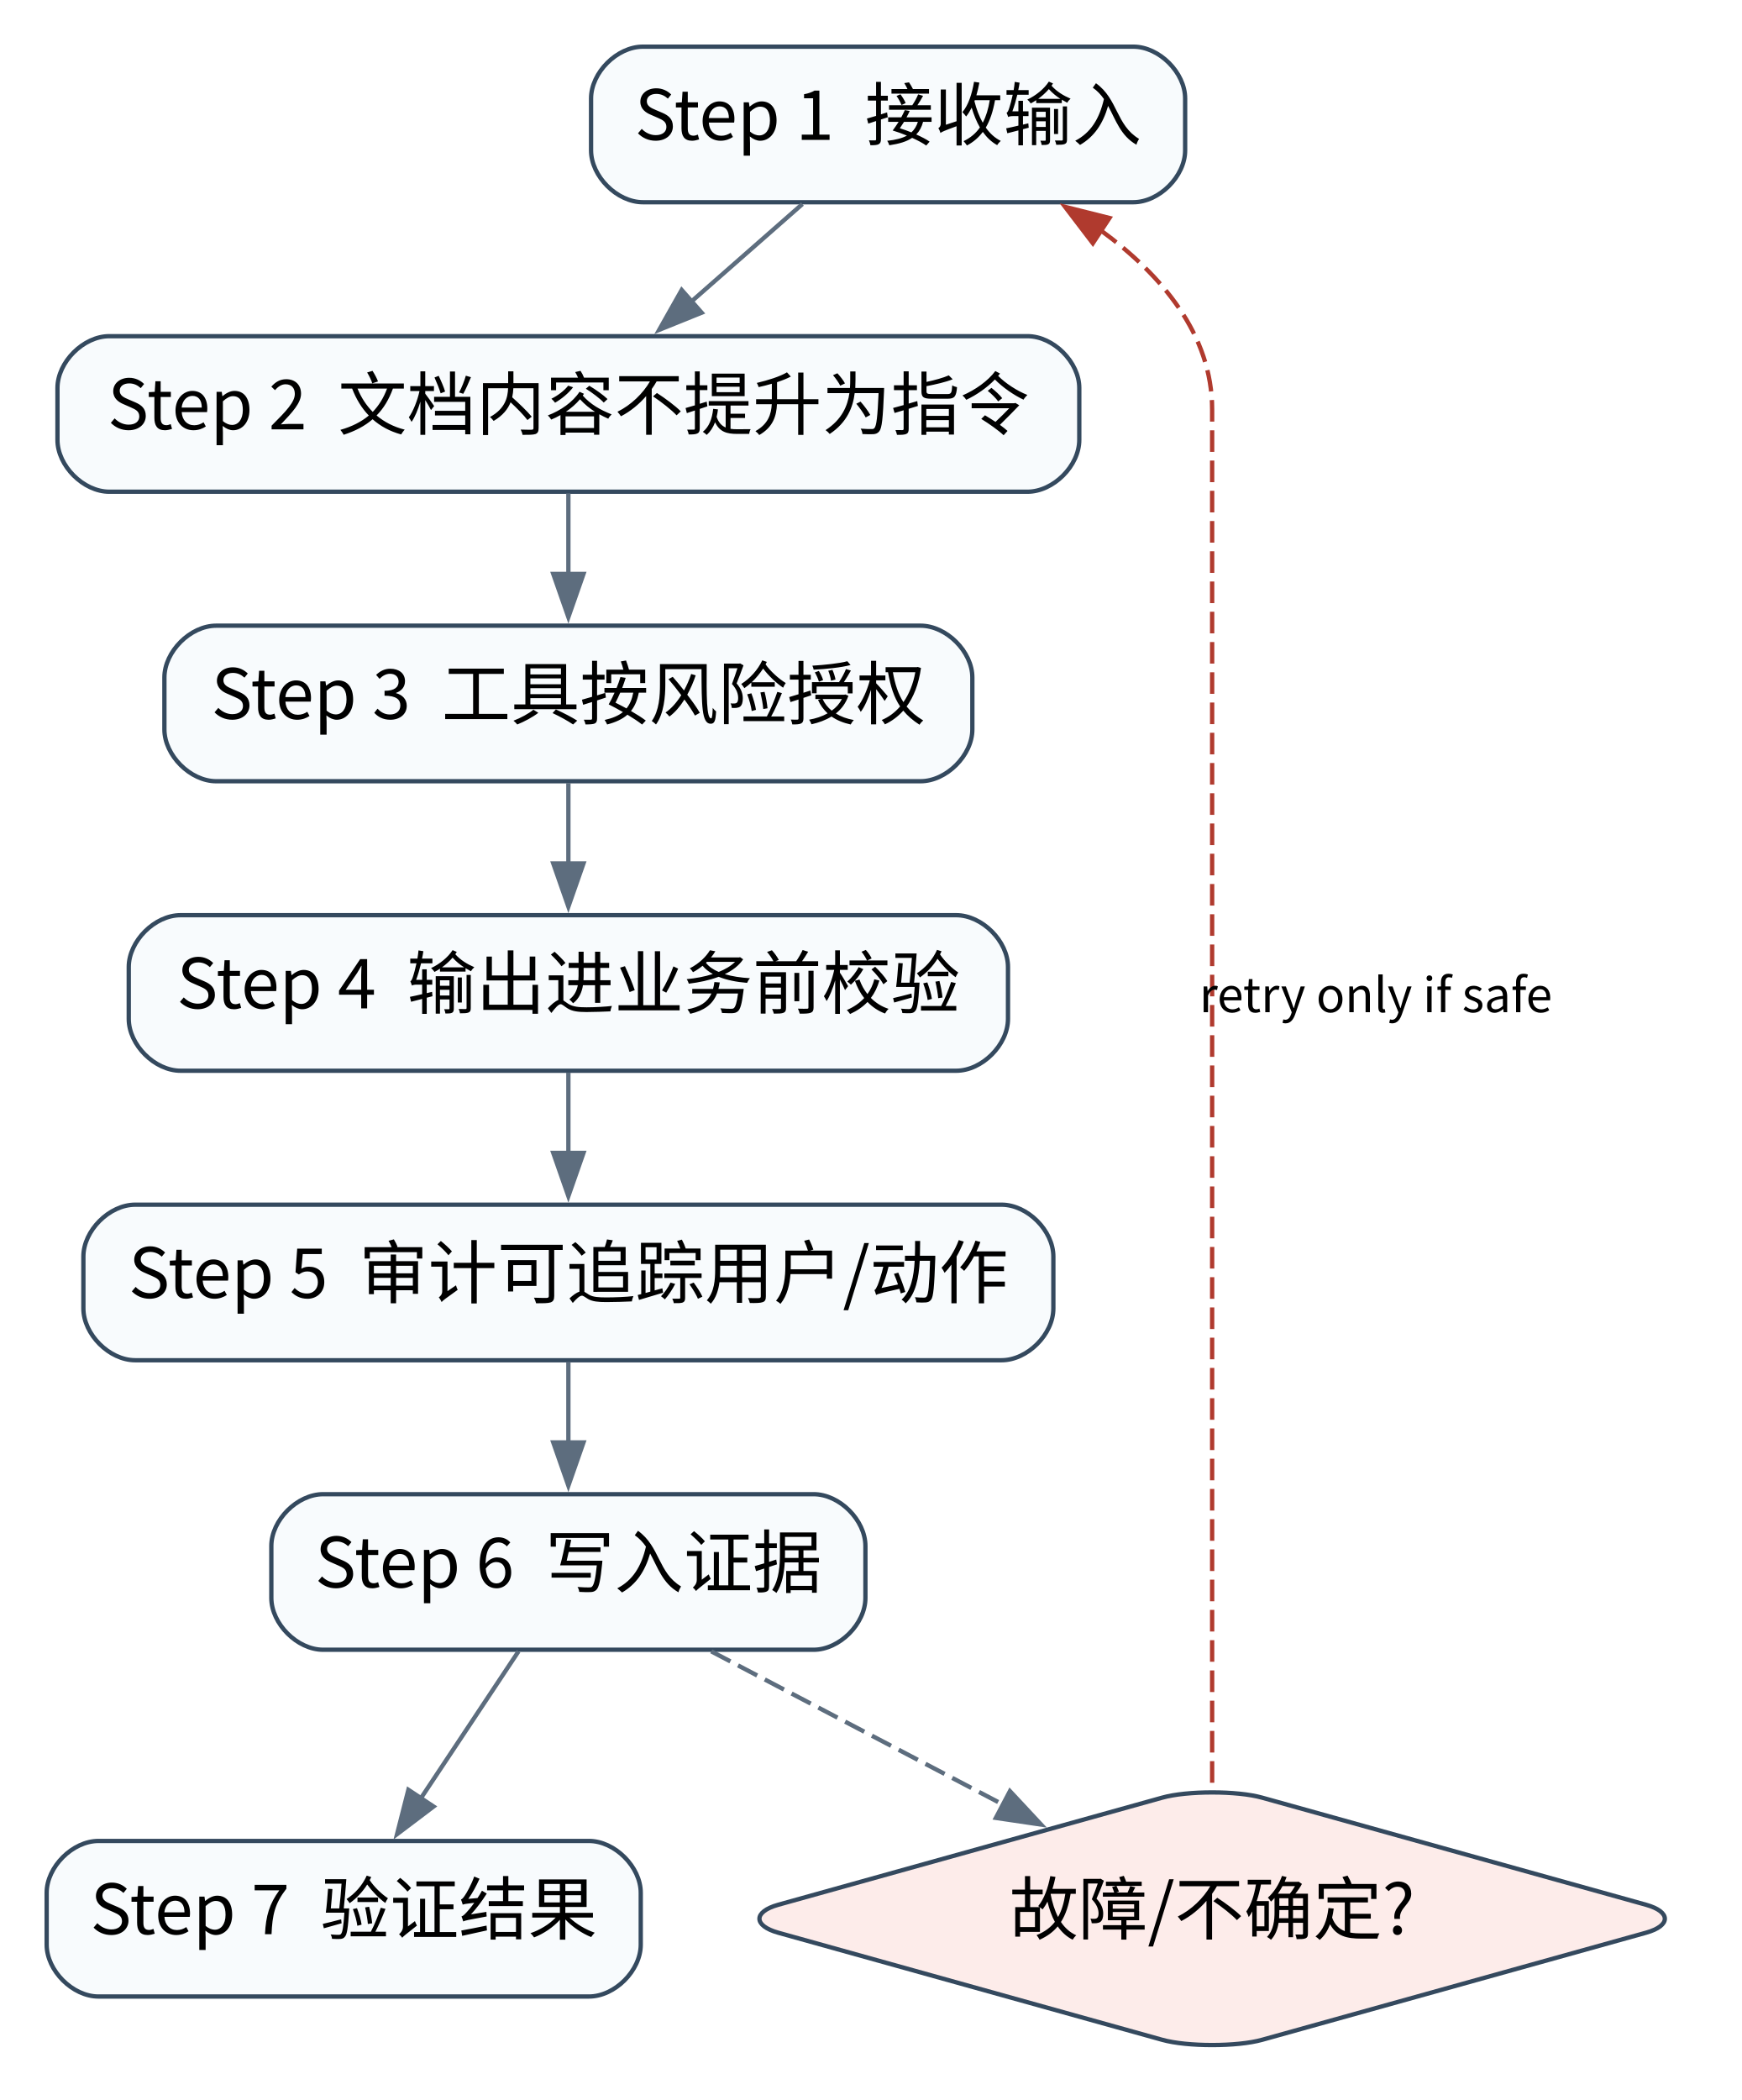
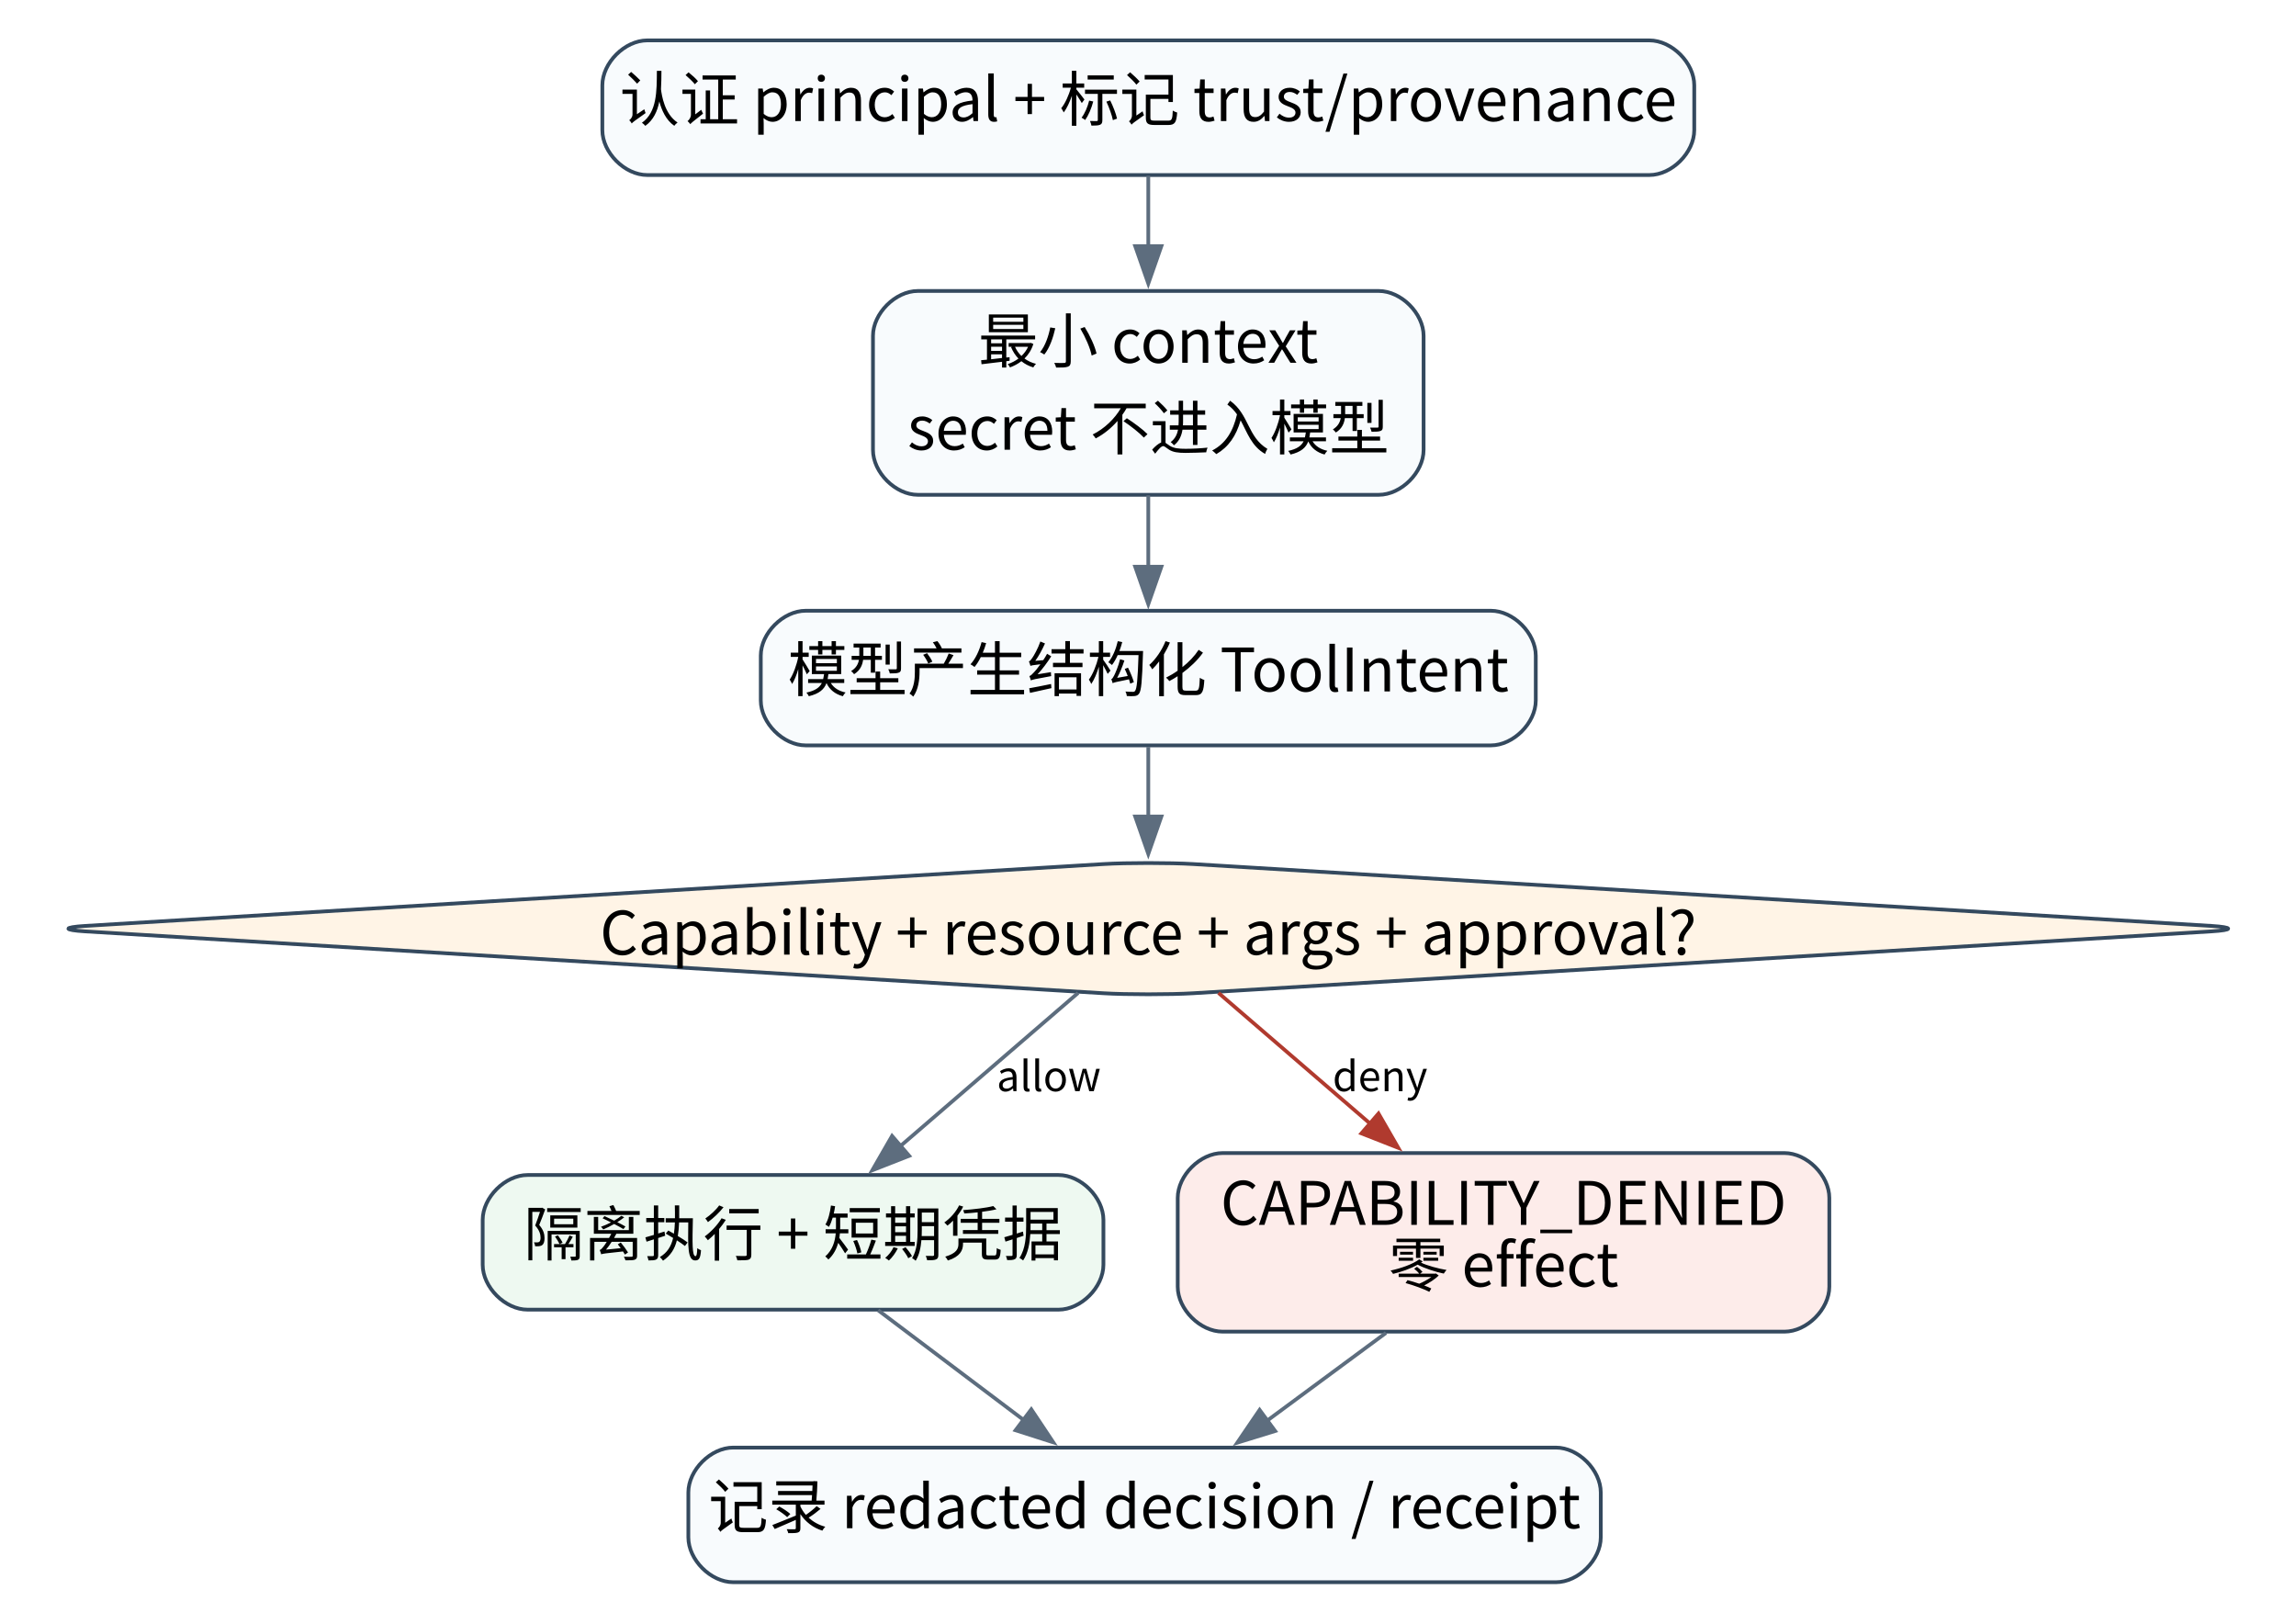
- <svg xmlns="http://www.w3.org/2000/svg" width="403pt" height="486pt" viewBox="0.00 0.00 403.00 486.00">
-   <g id="graph0" class="graph" transform="scale(1 1) rotate(0) translate(10.8 475.3)">
+ <svg xmlns="http://www.w3.org/2000/svg" width="614pt" height="434pt" viewBox="0.00 0.00 614.00 434.00">
+   <g id="graph0" class="graph" transform="scale(1 1) rotate(0) translate(10.8 423.05)">
    <g id="node1" class="node">
-       <path fill="#f8fbfd" stroke="#34495e" d="M251.5,-464.5C251.5,-464.5 138,-464.5 138,-464.5 132,-464.5 126,-458.5 126,-452.5 126,-452.5 126,-440.5 126,-440.5 126,-434.5 132,-428.5 138,-428.5 138,-428.5 251.5,-428.5 251.5,-428.5 257.5,-428.5 263.5,-434.5 263.5,-440.5 263.5,-440.5 263.5,-452.5 263.5,-452.5 263.5,-458.5 257.5,-464.5 251.5,-464.5" />
-       <text xml:space="preserve" text-anchor="middle" x="194.75" y="-442.93" font-family="Noto Sans CJK SC" font-size="16.00">Step 1  接收输入</text>
+       <path fill="#f8fbfd" stroke="#34495e" d="M430.28,-412.25C430.28,-412.25 162.28,-412.25 162.28,-412.25 156.28,-412.25 150.28,-406.25 150.28,-400.25 150.28,-400.25 150.28,-388.25 150.28,-388.25 150.28,-382.25 156.28,-376.25 162.28,-376.25 162.28,-376.25 430.28,-376.25 430.28,-376.25 436.28,-376.25 442.28,-382.25 442.28,-388.25 442.28,-388.25 442.28,-400.25 442.28,-400.25 442.28,-406.25 436.28,-412.25 430.28,-412.25" />
+       <text xml:space="preserve" text-anchor="middle" x="296.28" y="-390.68" font-family="Noto Sans CJK SC" font-size="16.00">认证 principal + 标记 trust/provenance</text>
    </g>
    <g id="node2" class="node">
-       <path fill="#f8fbfd" stroke="#34495e" d="M227,-397.5C227,-397.5 14.5,-397.5 14.5,-397.5 8.5,-397.5 2.5,-391.5 2.5,-385.5 2.5,-385.5 2.5,-373.5 2.5,-373.5 2.5,-367.5 8.5,-361.5 14.5,-361.5 14.5,-361.5 227,-361.5 227,-361.5 233,-361.5 239,-367.5 239,-373.5 239,-373.5 239,-385.5 239,-385.5 239,-391.5 233,-397.5 227,-397.5" />
-       <text xml:space="preserve" text-anchor="middle" x="120.75" y="-375.93" font-family="Noto Sans CJK SC" font-size="16.00">Step 2  文档内容不提升为指令</text>
+       <path fill="#f8fbfd" stroke="#34495e" d="M357.9,-345.25C357.9,-345.25 234.65,-345.25 234.65,-345.25 228.65,-345.25 222.65,-339.25 222.65,-333.25 222.65,-333.25 222.65,-302.75 222.65,-302.75 222.65,-296.75 228.65,-290.75 234.65,-290.75 234.65,-290.75 357.9,-290.75 357.9,-290.75 363.9,-290.75 369.9,-296.75 369.9,-302.75 369.9,-302.75 369.9,-333.25 369.9,-333.25 369.9,-339.25 363.9,-345.25 357.9,-345.25" />
+       <text xml:space="preserve" text-anchor="middle" x="296.28" y="-326.05" font-family="Noto Sans CJK SC" font-size="16.00">最小 context</text>
+       <text xml:space="preserve" text-anchor="middle" x="296.28" y="-302.8" font-family="Noto Sans CJK SC" font-size="16.00">secret 不进入模型</text>
    </g>
    <g id="edge1" class="edge">
-       <path fill="none" stroke="#5d6d7e" d="M174.92,-428.08C167.04,-421.16 157.82,-413.07 149.25,-405.54" />
-       <polygon fill="#5d6d7e" stroke="#5d6d7e" points="151.6,-402.94 141.77,-398.97 146.98,-408.19 151.6,-402.94" />
+       <path fill="none" stroke="#5d6d7e" d="M296.28,-376.03C296.28,-370.27 296.28,-363.59 296.28,-356.89" />
+       <polygon fill="#5d6d7e" stroke="#5d6d7e" points="299.78,-357.24 296.28,-347.24 292.78,-357.24 299.78,-357.24" />
    </g>
    <g id="node3" class="node">
-       <path fill="#f8fbfd" stroke="#34495e" d="M202.25,-330.5C202.25,-330.5 39.25,-330.5 39.25,-330.5 33.25,-330.5 27.25,-324.5 27.25,-318.5 27.25,-318.5 27.25,-306.5 27.25,-306.5 27.25,-300.5 33.25,-294.5 39.25,-294.5 39.25,-294.5 202.25,-294.5 202.25,-294.5 208.25,-294.5 214.25,-300.5 214.25,-306.5 214.25,-306.5 214.25,-318.5 214.25,-318.5 214.25,-324.5 208.25,-330.5 202.25,-330.5" />
-       <text xml:space="preserve" text-anchor="middle" x="120.75" y="-308.93" font-family="Noto Sans CJK SC" font-size="16.00">Step 3  工具按风险授权</text>
+       <path fill="#f8fbfd" stroke="#34495e" d="M387.9,-259.75C387.9,-259.75 204.65,-259.75 204.65,-259.75 198.65,-259.75 192.65,-253.75 192.65,-247.75 192.65,-247.75 192.65,-235.75 192.65,-235.75 192.65,-229.75 198.65,-223.75 204.65,-223.75 204.65,-223.75 387.9,-223.75 387.9,-223.75 393.9,-223.75 399.9,-229.75 399.9,-235.75 399.9,-235.75 399.9,-247.75 399.9,-247.75 399.9,-253.75 393.9,-259.75 387.9,-259.75" />
+       <text xml:space="preserve" text-anchor="middle" x="296.28" y="-238.18" font-family="Noto Sans CJK SC" font-size="16.00">模型产生结构化 ToolIntent</text>
    </g>
    <g id="edge2" class="edge">
-       <path fill="none" stroke="#5d6d7e" d="M120.75,-361.08C120.75,-355.25 120.75,-348.59 120.75,-342.14" />
-       <polygon fill="#5d6d7e" stroke="#5d6d7e" points="124.25,-342.48 120.75,-332.48 117.25,-342.48 124.25,-342.48" />
+       <path fill="none" stroke="#5d6d7e" d="M296.28,-290.61C296.28,-284.42 296.28,-277.78 296.28,-271.49" />
+       <polygon fill="#5d6d7e" stroke="#5d6d7e" points="299.78,-271.52 296.28,-261.52 292.78,-271.52 299.78,-271.52" />
    </g>
    <g id="node4" class="node">
-       <path fill="#f8fbfd" stroke="#34495e" d="M210.5,-263.5C210.5,-263.5 31,-263.5 31,-263.5 25,-263.5 19,-257.5 19,-251.5 19,-251.5 19,-239.5 19,-239.5 19,-233.5 25,-227.5 31,-227.5 31,-227.5 210.5,-227.5 210.5,-227.5 216.5,-227.5 222.5,-233.5 222.5,-239.5 222.5,-239.5 222.5,-251.5 222.5,-251.5 222.5,-257.5 216.5,-263.5 210.5,-263.5" />
-       <text xml:space="preserve" text-anchor="middle" x="120.75" y="-241.93" font-family="Noto Sans CJK SC" font-size="16.00">Step 4  输出进业务前校验</text>
+       <path fill="#fff4e6" stroke="#34495e" d="M284.3,-192.02C284.3,-192.02 11.98,-175.48 11.98,-175.48 5.99,-175.11 5.99,-174.39 11.98,-174.02 11.98,-174.02 284.3,-157.48 284.3,-157.48 290.29,-157.11 302.27,-157.11 308.26,-157.48 308.26,-157.48 580.58,-174.02 580.58,-174.02 586.57,-174.39 586.57,-175.11 580.58,-175.48 580.58,-175.48 308.26,-192.02 308.26,-192.02 302.27,-192.39 290.29,-192.39 284.3,-192.02" />
+       <text xml:space="preserve" text-anchor="middle" x="296.28" y="-167.8" font-family="Noto Sans CJK SC" font-size="16.00">Capability + resource + args + approval?</text>
    </g>
    <g id="edge3" class="edge">
-       <path fill="none" stroke="#5d6d7e" d="M120.75,-294.08C120.75,-288.25 120.75,-281.59 120.75,-275.14" />
-       <polygon fill="#5d6d7e" stroke="#5d6d7e" points="124.25,-275.48 120.75,-265.48 117.25,-275.48 124.25,-275.48" />
+       <path fill="none" stroke="#5d6d7e" d="M296.28,-223.33C296.28,-217.5 296.28,-210.84 296.28,-204.39" />
+       <polygon fill="#5d6d7e" stroke="#5d6d7e" points="299.78,-204.73 296.28,-194.73 292.78,-204.73 299.78,-204.73" />
    </g>
    <g id="node5" class="node">
-       <path fill="#f8fbfd" stroke="#34495e" d="M221,-196.5C221,-196.5 20.5,-196.5 20.5,-196.5 14.5,-196.5 8.5,-190.5 8.5,-184.5 8.5,-184.5 8.5,-172.5 8.5,-172.5 8.5,-166.5 14.5,-160.5 20.5,-160.5 20.5,-160.5 221,-160.5 221,-160.5 227,-160.5 233,-166.5 233,-172.5 233,-172.5 233,-184.5 233,-184.5 233,-190.5 227,-196.5 221,-196.5" />
-       <text xml:space="preserve" text-anchor="middle" x="120.75" y="-174.93" font-family="Noto Sans CJK SC" font-size="16.00">Step 5  审计可追踪用户/动作</text>
+       <path fill="#eef9f1" stroke="#34495e" d="M272.28,-108.88C272.28,-108.88 130.28,-108.88 130.28,-108.88 124.28,-108.88 118.28,-102.88 118.28,-96.88 118.28,-96.88 118.28,-84.88 118.28,-84.88 118.28,-78.88 124.28,-72.88 130.28,-72.88 130.28,-72.88 272.28,-72.88 272.28,-72.88 278.28,-72.88 284.28,-78.88 284.28,-84.88 284.28,-84.88 284.28,-96.88 284.28,-96.88 284.28,-102.88 278.28,-108.88 272.28,-108.88" />
+       <text xml:space="preserve" text-anchor="middle" x="201.28" y="-87.3" font-family="Noto Sans CJK SC" font-size="16.00">隔离执行 + 短期凭据</text>
    </g>
    <g id="edge4" class="edge">
-       <path fill="none" stroke="#5d6d7e" d="M120.75,-227.08C120.75,-221.25 120.75,-214.59 120.75,-208.14" />
-       <polygon fill="#5d6d7e" stroke="#5d6d7e" points="124.25,-208.48 120.75,-198.48 117.25,-208.48 124.25,-208.48" />
+       <path fill="none" stroke="#5d6d7e" d="M277.51,-157.57C263.95,-145.89 245.38,-129.89 229.97,-116.6" />
+       <polygon fill="#5d6d7e" stroke="#5d6d7e" points="232.33,-114.01 222.47,-110.14 227.76,-119.32 232.33,-114.01" />
+       <text xml:space="preserve" text-anchor="middle" x="269.66" y="-131.3" font-family="Noto Sans CJK SC" font-size="11.00">allow</text>
    </g>
    <g id="node6" class="node">
-       <path fill="#f8fbfd" stroke="#34495e" d="M177.5,-129.5C177.5,-129.5 64,-129.5 64,-129.5 58,-129.5 52,-123.5 52,-117.5 52,-117.5 52,-105.5 52,-105.5 52,-99.5 58,-93.5 64,-93.5 64,-93.5 177.5,-93.5 177.5,-93.5 183.5,-93.5 189.5,-99.5 189.5,-105.5 189.5,-105.5 189.5,-117.5 189.5,-117.5 189.5,-123.5 183.5,-129.5 177.5,-129.5" />
-       <text xml:space="preserve" text-anchor="middle" x="120.75" y="-107.92" font-family="Noto Sans CJK SC" font-size="16.00">Step 6  写入证据</text>
+       <path fill="#fdecea" stroke="#34495e" d="M466.4,-114.75C466.4,-114.75 316.15,-114.75 316.15,-114.75 310.15,-114.75 304.15,-108.75 304.15,-102.75 304.15,-102.75 304.15,-79 304.15,-79 304.15,-73 310.15,-67 316.15,-67 316.15,-67 466.4,-67 466.4,-67 472.4,-67 478.4,-73 478.4,-79 478.4,-79 478.4,-102.75 478.4,-102.75 478.4,-108.75 472.4,-114.75 466.4,-114.75" />
+       <text xml:space="preserve" text-anchor="middle" x="391.28" y="-95.55" font-family="Noto Sans CJK SC" font-size="16.00">CAPABILITY_DENIED</text>
+       <text xml:space="preserve" text-anchor="middle" x="391.28" y="-79.05" font-family="Noto Sans CJK SC" font-size="16.00">零 effect</text>
    </g>
    <g id="edge5" class="edge">
-       <path fill="none" stroke="#5d6d7e" d="M120.75,-160.08C120.75,-154.25 120.75,-147.59 120.75,-141.14" />
-       <polygon fill="#5d6d7e" stroke="#5d6d7e" points="124.25,-141.48 120.75,-131.48 117.25,-141.48 124.25,-141.48" />
+       <path fill="none" stroke="#b03a2e" d="M315.05,-157.57C326.69,-147.54 342.02,-134.33 355.88,-122.38" />
+       <polygon fill="#b03a2e" stroke="#b03a2e" points="357.84,-125.32 363.13,-116.14 353.27,-120.01 357.84,-125.32" />
+       <text xml:space="preserve" text-anchor="middle" x="358.25" y="-131.3" font-family="Noto Sans CJK SC" font-size="11.00">deny</text>
    </g>
    <g id="node7" class="node">
-       <path fill="#f8fbfd" stroke="#34495e" d="M125.5,-49.25C125.5,-49.25 12,-49.25 12,-49.25 6,-49.25 0,-43.25 0,-37.25 0,-37.25 0,-25.25 0,-25.25 0,-19.25 6,-13.25 12,-13.25 12,-13.25 125.5,-13.25 125.5,-13.25 131.5,-13.25 137.5,-19.25 137.5,-25.25 137.5,-25.25 137.5,-37.25 137.5,-37.25 137.5,-43.25 131.5,-49.25 125.5,-49.25" />
-       <text xml:space="preserve" text-anchor="middle" x="68.75" y="-27.68" font-family="Noto Sans CJK SC" font-size="16.00">Step 7  验证结果</text>
+       <path fill="#f8fbfd" stroke="#34495e" d="M405.28,-36C405.28,-36 185.28,-36 185.28,-36 179.28,-36 173.28,-30 173.28,-24 173.28,-24 173.28,-12 173.28,-12 173.28,-6 179.28,0 185.28,0 185.28,0 405.28,0 405.28,0 411.28,0 417.28,-6 417.28,-12 417.28,-12 417.28,-24 417.28,-24 417.28,-30 411.28,-36 405.28,-36" />
+       <text xml:space="preserve" text-anchor="middle" x="295.28" y="-14.43" font-family="Noto Sans CJK SC" font-size="16.00">记录 redacted decision / receipt</text>
    </g>
    <g id="edge6" class="edge">
-       <path fill="none" stroke="#5d6d7e" d="M109.21,-93.13C102.54,-83.1 94.02,-70.28 86.52,-58.99" />
-       <polygon fill="#5d6d7e" stroke="#5d6d7e" points="89.55,-57.22 81.1,-50.83 83.72,-61.09 89.55,-57.22" />
-     </g>
-     <g id="node8" class="node">
-       <path fill="#fdecea" stroke="#34495e" d="M258.19,-59.27C258.19,-59.27 169.31,-34.48 169.31,-34.48 163.53,-32.86 163.53,-29.64 169.31,-28.02 169.31,-28.02 258.19,-3.23 258.19,-3.23 263.97,-1.61 275.53,-1.61 281.31,-3.23 281.31,-3.23 370.19,-28.02 370.19,-28.02 375.97,-29.64 375.97,-32.86 370.19,-34.48 370.19,-34.48 281.31,-59.27 281.31,-59.27 275.53,-60.89 263.97,-60.89 258.19,-59.27" />
-       <text xml:space="preserve" text-anchor="middle" x="269.75" y="-27.68" font-family="Noto Sans CJK SC" font-size="16.00">故障/不确定?</text>
+       <path fill="none" stroke="#5d6d7e" d="M224.03,-72.72C235.75,-63.88 250.24,-52.96 263.08,-43.28" />
+       <polygon fill="#5d6d7e" stroke="#5d6d7e" points="264.99,-46.22 270.87,-37.4 260.78,-40.63 264.99,-46.22" />
    </g>
    <g id="edge7" class="edge">
-       <path fill="none" stroke="#5d6d7e" stroke-dasharray="5,2" d="M153.82,-93.13C173.65,-82.72 199.24,-69.28 221.32,-57.68" />
-       <polygon fill="#5d6d7e" stroke="#5d6d7e" points="222.95,-60.78 230.17,-53.04 219.69,-54.59 222.95,-60.78" />
-     </g>
-     <g id="edge8" class="edge">
-       <path fill="none" stroke="#b03a2e" stroke-dasharray="5,2" d="M269.75,-62.72C269.75,-77.2 269.75,-94.74 269.75,-110.5 269.75,-380.5 269.75,-380.5 269.75,-380.5 269.75,-397.89 258.1,-411.66 243.98,-421.98" />
-       <polygon fill="#b03a2e" stroke="#b03a2e" points="242.14,-419 235.71,-427.43 245.99,-424.85 242.14,-419" />
-       <text xml:space="preserve" text-anchor="middle" x="307.62" y="-241.05" font-family="Noto Sans CJK SC" font-size="11.00">retry only if safe</text>
+       <path fill="none" stroke="#5d6d7e" d="M359.84,-66.67C349.63,-59.13 338.27,-50.74 327.97,-43.13" />
+       <polygon fill="#5d6d7e" stroke="#5d6d7e" points="330.2,-40.43 320.08,-37.31 326.05,-46.07 330.2,-40.43" />
    </g>
  </g>
</svg>
